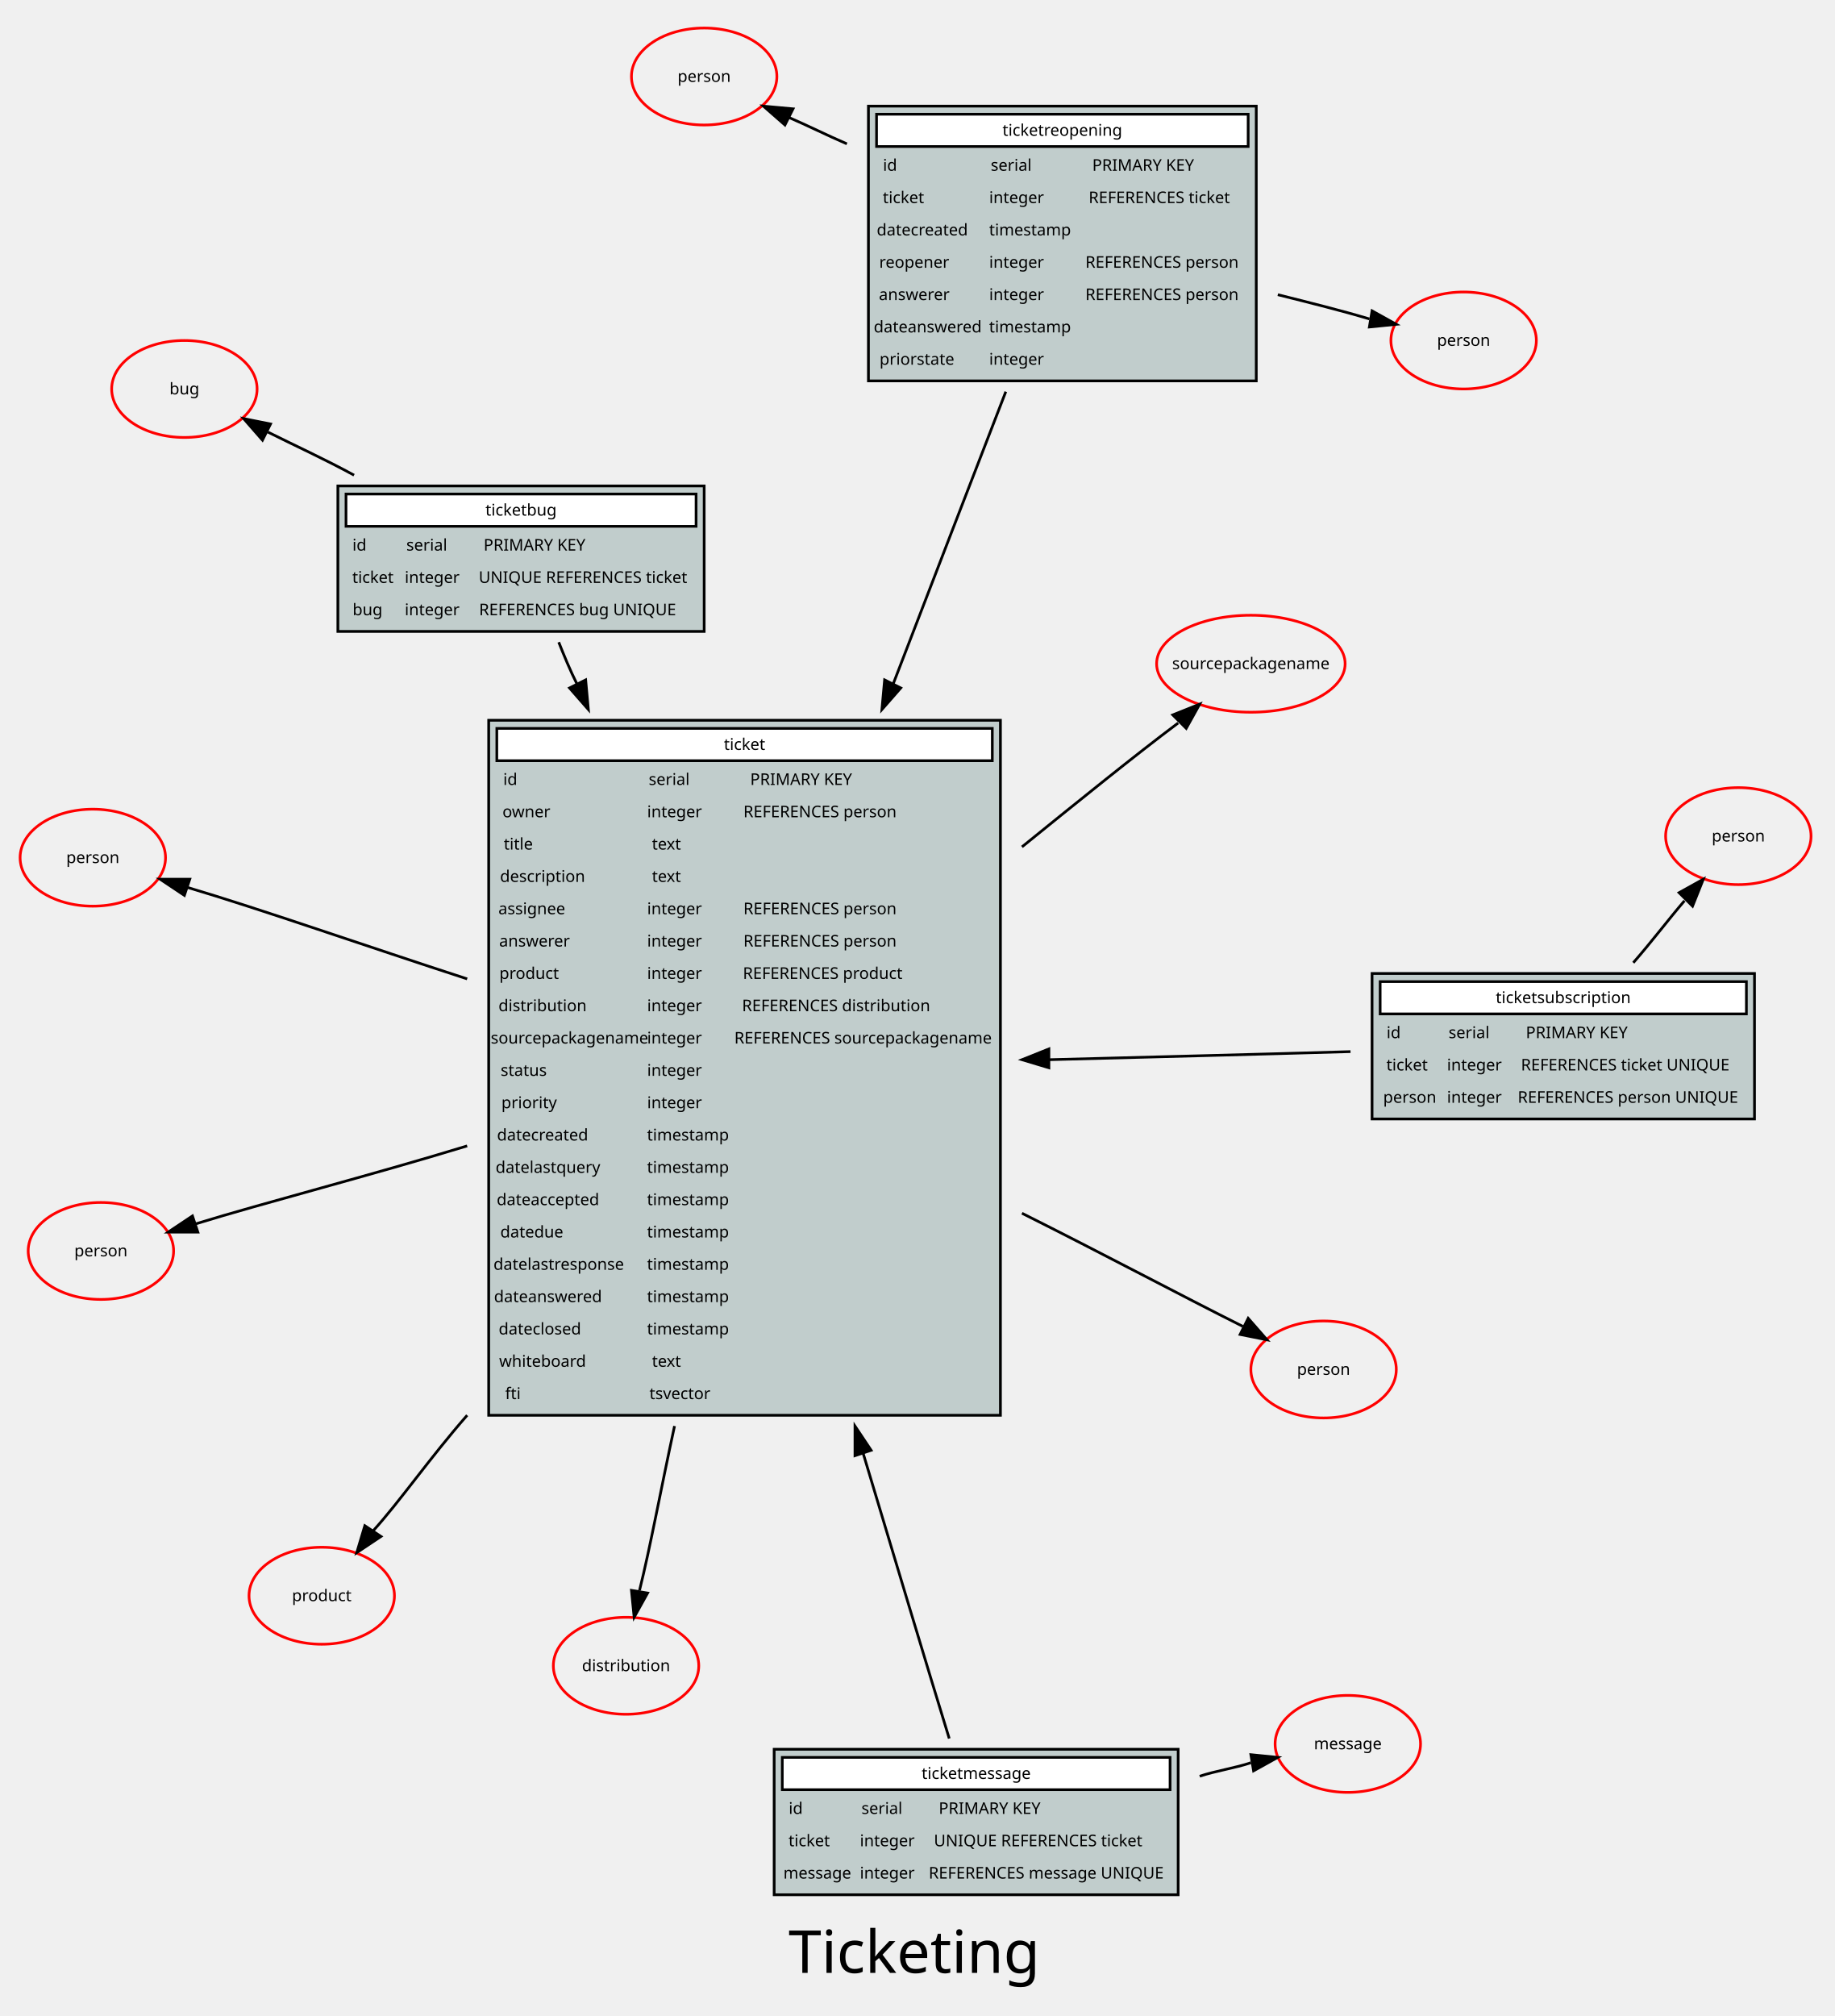
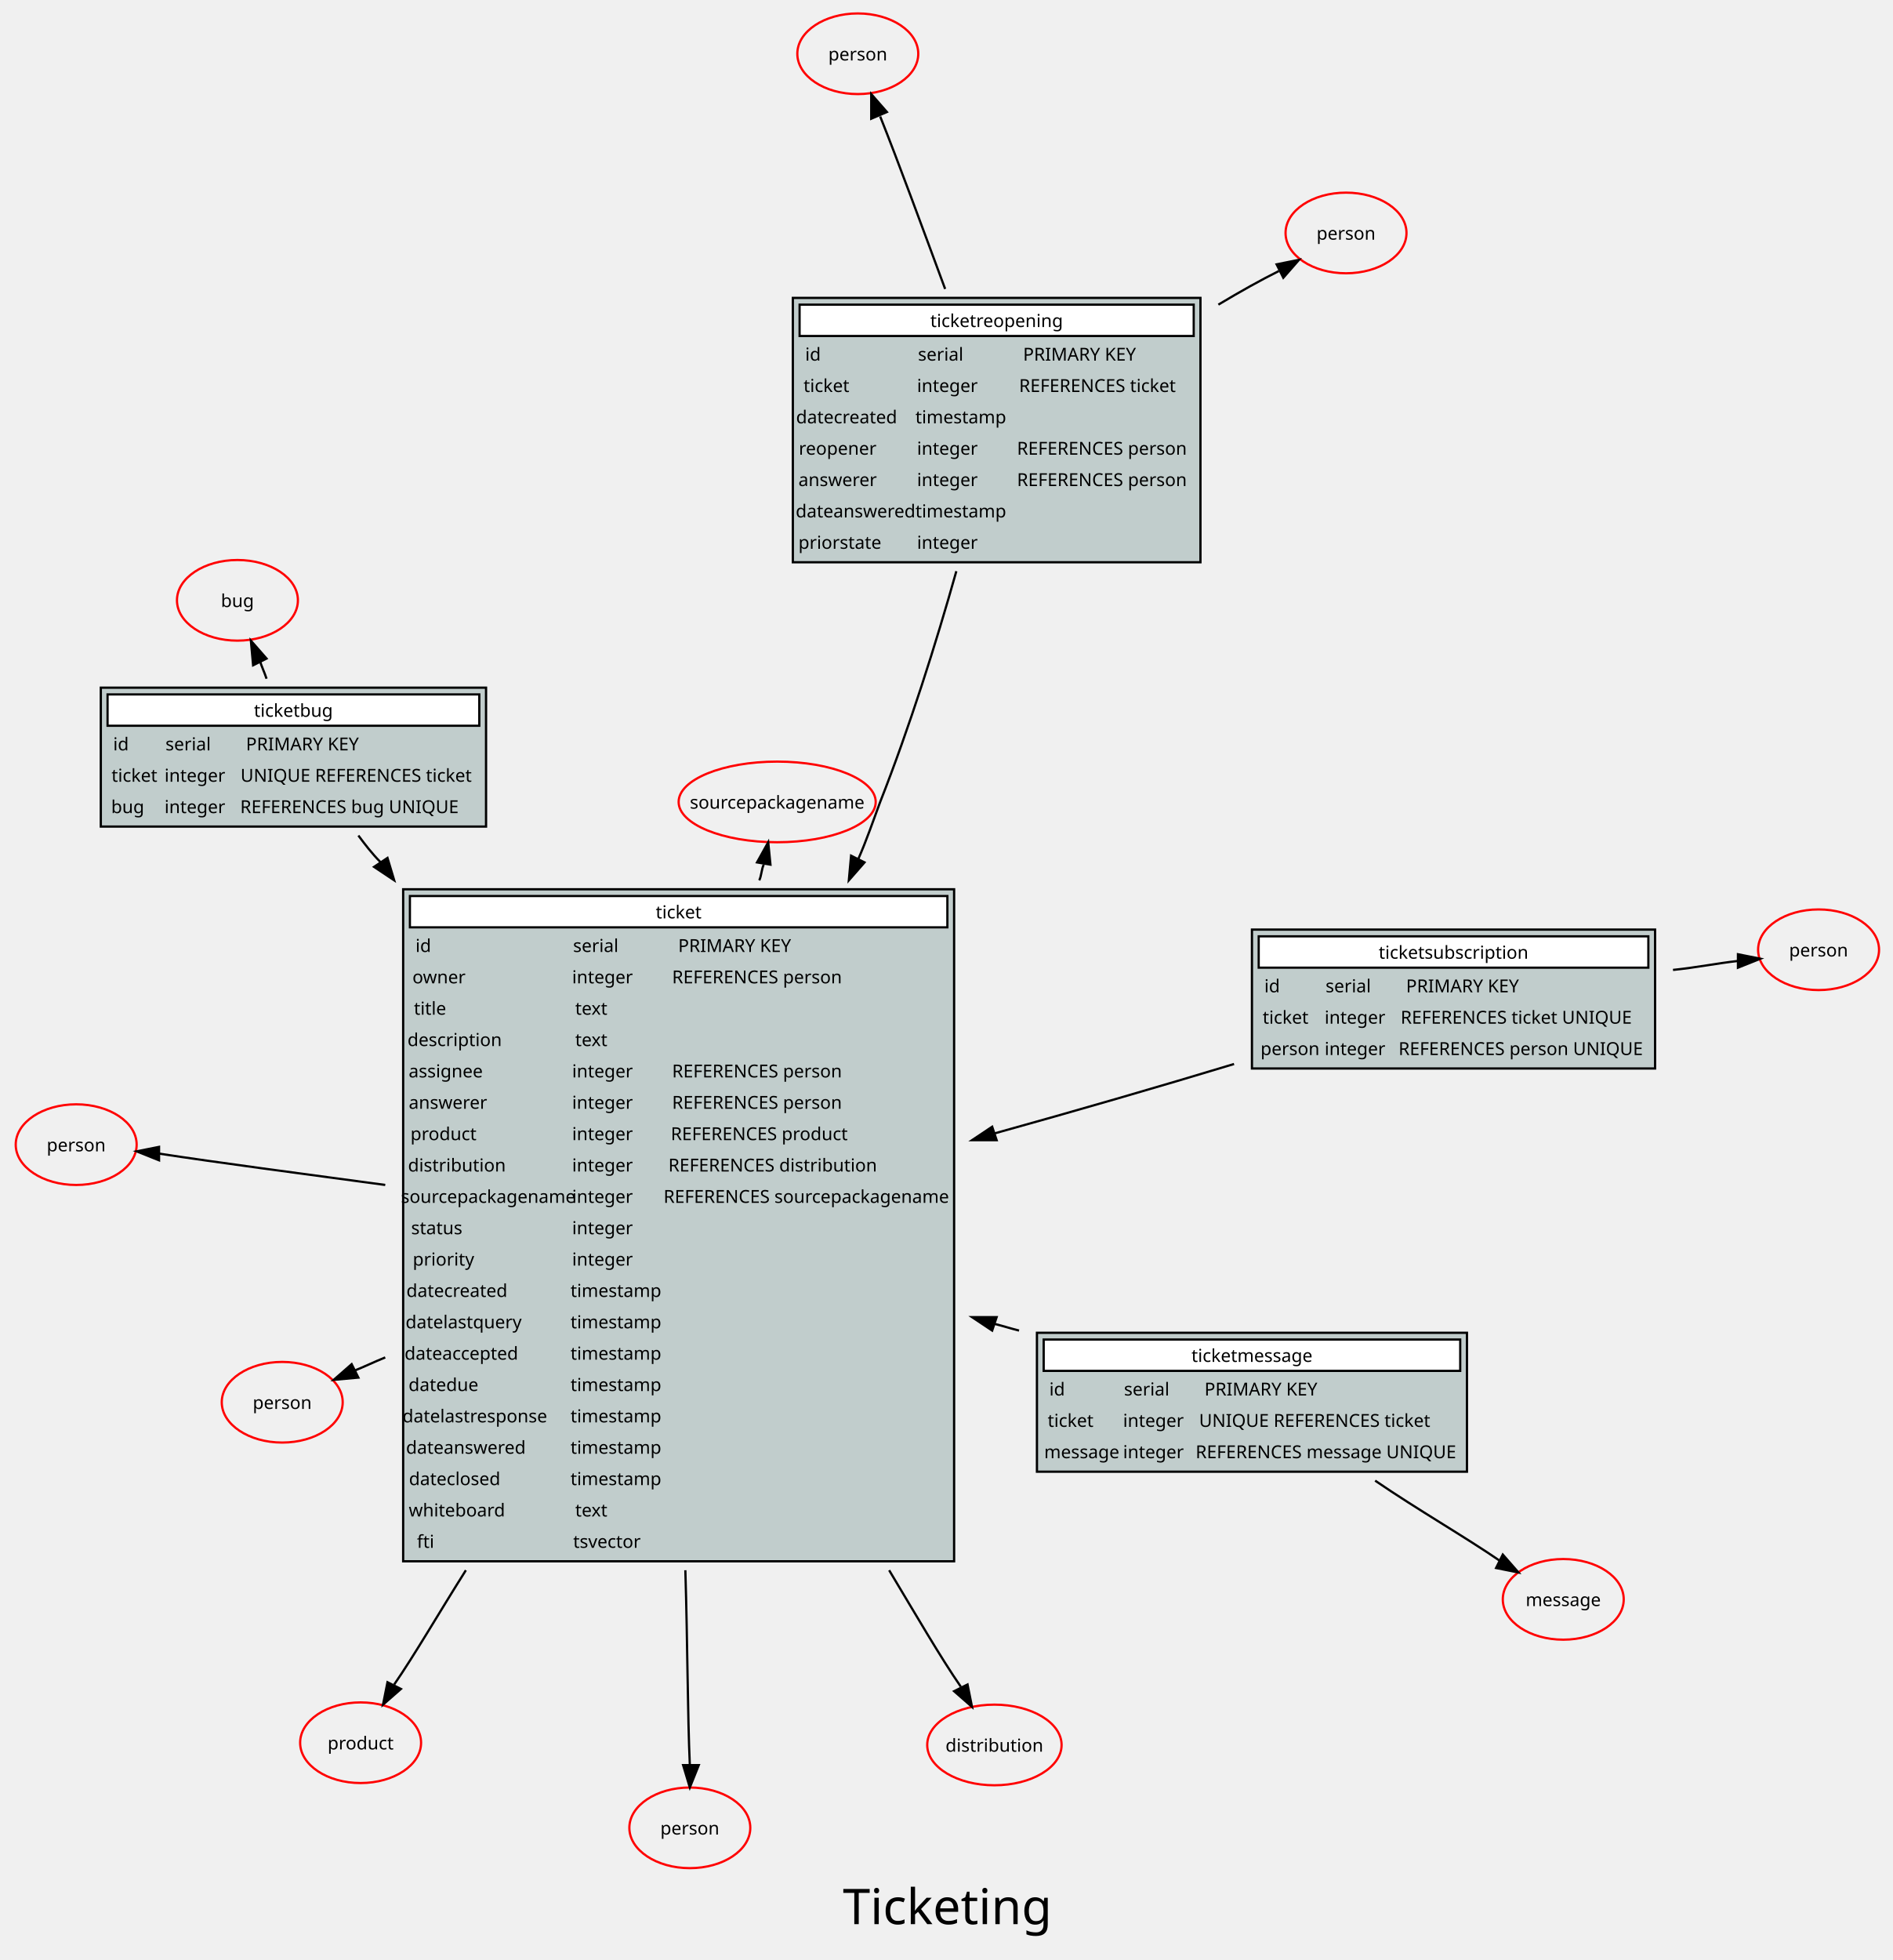
- <svg xmlns="http://www.w3.org/2000/svg" width="487px" height="535px" viewBox="-1 -1 486 534">
-   <g id="graph0" class="graph" transform="scale(0.713506)" style="font-family:Times-Roman;font-size:14.00;">
-     <text text-anchor="middle" style="font-size:22.00;" x="338" y="731">Ticketing</text>
+ <svg xmlns="http://www.w3.org/2000/svg" width="846px" height="876px" viewBox="-1 -1 845 875">
+   <g id="graph0" class="graph" style="font-family:Times-Roman;font-size:14.00;">
+     <text text-anchor="middle" style="font-size:22.00;" x="422" y="858">Ticketing</text>
    <g id="node1" class="node">
-       <polygon style="fill:#c1cdcc;stroke:#c1cdcc;" points="180,524 180,266 370,266 370,524 180,524" />
-       <polygon style="fill:white;stroke:white;" points="183,281 183,269 367,269 367,281 183,281" />
-       <text text-anchor="middle" style="font-size:6.00;" x="275" y="277">ticket</text>
-       <polygon style="fill:none;stroke:black;" points="183,281 183,269 367,269 367,281 183,281" />
-       <text text-anchor="middle" style="font-size:6.00;" x="188" y="290">id</text>
-       <text text-anchor="middle" style="font-size:6.00;" x="247" y="290">serial</text>
-       <text text-anchor="middle" style="font-size:6.00;" x="296" y="290"> PRIMARY KEY </text>
-       <text text-anchor="middle" style="font-size:6.00;" x="194" y="302">owner</text>
-       <text text-anchor="middle" style="font-size:6.00;" x="249" y="302">integer</text>
-       <text text-anchor="middle" style="font-size:6.00;" x="303" y="302"> REFERENCES person </text>
-       <text text-anchor="middle" style="font-size:6.00;" x="191" y="314">title</text>
-       <text text-anchor="middle" style="font-size:6.00;" x="246" y="314">text</text>
-       <text text-anchor="middle" style="font-size:6.00;" x="200" y="326">description</text>
-       <text text-anchor="middle" style="font-size:6.00;" x="246" y="326">text</text>
-       <text text-anchor="middle" style="font-size:6.00;" x="196" y="338">assignee</text>
-       <text text-anchor="middle" style="font-size:6.00;" x="249" y="338">integer</text>
-       <text text-anchor="middle" style="font-size:6.00;" x="303" y="338"> REFERENCES person </text>
-       <text text-anchor="middle" style="font-size:6.00;" x="197" y="350">answerer</text>
-       <text text-anchor="middle" style="font-size:6.00;" x="249" y="350">integer</text>
-       <text text-anchor="middle" style="font-size:6.00;" x="303" y="350"> REFERENCES person </text>
-       <text text-anchor="middle" style="font-size:6.00;" x="195" y="362">product</text>
-       <text text-anchor="middle" style="font-size:6.00;" x="249" y="362">integer</text>
-       <text text-anchor="middle" style="font-size:6.00;" x="304" y="362"> REFERENCES product </text>
-       <text text-anchor="middle" style="font-size:6.00;" x="200" y="374">distribution</text>
-       <text text-anchor="middle" style="font-size:6.00;" x="249" y="374">integer</text>
-       <text text-anchor="middle" style="font-size:6.00;" x="309" y="374"> REFERENCES distribution </text>
-       <text text-anchor="middle" style="font-size:6.00;" x="210" y="386">sourcepackagename</text>
-       <text text-anchor="middle" style="font-size:6.00;" x="249" y="386">integer</text>
-       <text text-anchor="middle" style="font-size:6.00;" x="319" y="386"> REFERENCES sourcepackagename </text>
-       <text text-anchor="middle" style="font-size:6.00;" x="193" y="398">status</text>
-       <text text-anchor="middle" style="font-size:6.00;" x="249" y="398">integer</text>
-       <text text-anchor="middle" style="font-size:6.00;" x="195" y="410">priority</text>
-       <text text-anchor="middle" style="font-size:6.00;" x="249" y="410">integer</text>
-       <text text-anchor="middle" style="font-size:6.00;" x="200" y="422">datecreated</text>
-       <text text-anchor="middle" style="font-size:6.00;" x="254" y="422">timestamp</text>
-       <text text-anchor="middle" style="font-size:6.00;" x="202" y="434">datelastquery</text>
-       <text text-anchor="middle" style="font-size:6.00;" x="254" y="434">timestamp</text>
-       <text text-anchor="middle" style="font-size:6.00;" x="202" y="446">dateaccepted</text>
-       <text text-anchor="middle" style="font-size:6.00;" x="254" y="446">timestamp</text>
-       <text text-anchor="middle" style="font-size:6.00;" x="196" y="458">datedue</text>
-       <text text-anchor="middle" style="font-size:6.00;" x="254" y="458">timestamp</text>
-       <text text-anchor="middle" style="font-size:6.00;" x="206" y="470">datelastresponse</text>
-       <text text-anchor="middle" style="font-size:6.00;" x="254" y="470">timestamp</text>
-       <text text-anchor="middle" style="font-size:6.00;" x="202" y="482">dateanswered</text>
-       <text text-anchor="middle" style="font-size:6.00;" x="254" y="482">timestamp</text>
-       <text text-anchor="middle" style="font-size:6.00;" x="199" y="494">dateclosed</text>
-       <text text-anchor="middle" style="font-size:6.00;" x="254" y="494">timestamp</text>
-       <text text-anchor="middle" style="font-size:6.00;" x="200" y="506">whiteboard</text>
-       <text text-anchor="middle" style="font-size:6.00;" x="246" y="506">text</text>
-       <text text-anchor="middle" style="font-size:6.00;" x="189" y="518">fti</text>
-       <text text-anchor="middle" style="font-size:6.00;" x="251" y="518">tsvector</text>
-       <polygon style="fill:none;stroke:black;" points="180,524 180,266 370,266 370,524 180,524" />
+       <polygon style="fill:#c1cdcc;stroke:#c1cdcc;" points="179,696 179,396 425,396 425,696 179,696" />
+       <polygon style="fill:white;stroke:white;" points="182,413 182,399 422,399 422,413 182,413" />
+       <text text-anchor="middle" style="font-size:8.00;" x="302" y="409">ticket</text>
+       <polygon style="fill:none;stroke:black;" points="182,413 182,399 422,399 422,413 182,413" />
+       <text text-anchor="middle" style="font-size:8.00;" x="188" y="424">id</text>
+       <text text-anchor="middle" style="font-size:8.00;" x="265" y="424">serial</text>
+       <text text-anchor="middle" style="font-size:8.00;" x="327" y="424"> PRIMARY KEY </text>
+       <text text-anchor="middle" style="font-size:8.00;" x="195" y="438">owner</text>
+       <text text-anchor="middle" style="font-size:8.00;" x="268" y="438">integer</text>
+       <text text-anchor="middle" style="font-size:8.00;" x="337" y="438"> REFERENCES person </text>
+       <text text-anchor="middle" style="font-size:8.00;" x="191" y="452">title</text>
+       <text text-anchor="middle" style="font-size:8.00;" x="263" y="452">text</text>
+       <text text-anchor="middle" style="font-size:8.00;" x="202" y="466">description</text>
+       <text text-anchor="middle" style="font-size:8.00;" x="263" y="466">text</text>
+       <text text-anchor="middle" style="font-size:8.00;" x="198" y="480">assignee</text>
+       <text text-anchor="middle" style="font-size:8.00;" x="268" y="480">integer</text>
+       <text text-anchor="middle" style="font-size:8.00;" x="337" y="480"> REFERENCES person </text>
+       <text text-anchor="middle" style="font-size:8.00;" x="199" y="494">answerer</text>
+       <text text-anchor="middle" style="font-size:8.00;" x="268" y="494">integer</text>
+       <text text-anchor="middle" style="font-size:8.00;" x="337" y="494"> REFERENCES person </text>
+       <text text-anchor="middle" style="font-size:8.00;" x="197" y="508">product</text>
+       <text text-anchor="middle" style="font-size:8.00;" x="268" y="508">integer</text>
+       <text text-anchor="middle" style="font-size:8.00;" x="338" y="508"> REFERENCES product </text>
+       <text text-anchor="middle" style="font-size:8.00;" x="203" y="522">distribution</text>
+       <text text-anchor="middle" style="font-size:8.00;" x="268" y="522">integer</text>
+       <text text-anchor="middle" style="font-size:8.00;" x="344" y="522"> REFERENCES distribution </text>
+       <text text-anchor="middle" style="font-size:8.00;" x="217" y="536">sourcepackagename</text>
+       <text text-anchor="middle" style="font-size:8.00;" x="268" y="536">integer</text>
+       <text text-anchor="middle" style="font-size:8.00;" x="359" y="536"> REFERENCES sourcepackagename </text>
+       <text text-anchor="middle" style="font-size:8.00;" x="194" y="550">status</text>
+       <text text-anchor="middle" style="font-size:8.00;" x="268" y="550">integer</text>
+       <text text-anchor="middle" style="font-size:8.00;" x="197" y="564">priority</text>
+       <text text-anchor="middle" style="font-size:8.00;" x="268" y="564">integer</text>
+       <text text-anchor="middle" style="font-size:8.00;" x="203" y="578">datecreated</text>
+       <text text-anchor="middle" style="font-size:8.00;" x="274" y="578">timestamp</text>
+       <text text-anchor="middle" style="font-size:8.00;" x="206" y="592">datelastquery</text>
+       <text text-anchor="middle" style="font-size:8.00;" x="274" y="592">timestamp</text>
+       <text text-anchor="middle" style="font-size:8.00;" x="205" y="606">dateaccepted</text>
+       <text text-anchor="middle" style="font-size:8.00;" x="274" y="606">timestamp</text>
+       <text text-anchor="middle" style="font-size:8.00;" x="197" y="620">datedue</text>
+       <text text-anchor="middle" style="font-size:8.00;" x="274" y="620">timestamp</text>
+       <text text-anchor="middle" style="font-size:8.00;" x="211" y="634">datelastresponse</text>
+       <text text-anchor="middle" style="font-size:8.00;" x="274" y="634">timestamp</text>
+       <text text-anchor="middle" style="font-size:8.00;" x="207" y="648">dateanswered</text>
+       <text text-anchor="middle" style="font-size:8.00;" x="274" y="648">timestamp</text>
+       <text text-anchor="middle" style="font-size:8.00;" x="202" y="662">dateclosed</text>
+       <text text-anchor="middle" style="font-size:8.00;" x="274" y="662">timestamp</text>
+       <text text-anchor="middle" style="font-size:8.00;" x="203" y="676">whiteboard</text>
+       <text text-anchor="middle" style="font-size:8.00;" x="263" y="676">text</text>
+       <text text-anchor="middle" style="font-size:8.00;" x="189" y="690">fti</text>
+       <text text-anchor="middle" style="font-size:8.00;" x="270" y="690">tsvector</text>
+       <polygon style="fill:none;stroke:black;" points="179,696 179,396 425,396 425,696 179,696" />
    </g>
    <g id="node6" class="node">
-       <ellipse cx="33" cy="317" rx="27" ry="18" style="fill:none;stroke:red;" />
-       <text text-anchor="middle" style="font-size:6.00;" x="33" y="319">person</text>
+       <ellipse cx="33" cy="510" rx="27" ry="18" style="fill:none;stroke:red;" />
+       <text text-anchor="middle" style="font-size:8.00;" x="33" y="513">person</text>
    </g>
    <g id="edge2" class="edge">
-       <path style="fill:none;stroke:black;" d="M172,362C135,350 95,336 68,328" />
-       <polygon style="fill:black;stroke:black;" points="67,331 58,325 69,325 67,331" />
+       <path style="fill:none;stroke:black;" d="M171,528C134,523 96,518 70,514" />
+       <polygon style="fill:black;stroke:black;" points="70,517 60,513 70,511 70,517" />
    </g>
    <g id="node8" class="node">
-       <ellipse cx="36" cy="463" rx="27" ry="18" style="fill:none;stroke:red;" />
-       <text text-anchor="middle" style="font-size:6.00;" x="36" y="465">person</text>
+       <ellipse cx="125" cy="625" rx="27" ry="18" style="fill:none;stroke:red;" />
+       <text text-anchor="middle" style="font-size:8.00;" x="125" y="628">person</text>
    </g>
    <g id="edge4" class="edge">
-       <path style="fill:none;stroke:black;" d="M172,424C136,435 97,445 71,453" />
-       <polygon style="fill:black;stroke:black;" points="72,456 61,456 70,450 72,456" />
+       <path style="fill:none;stroke:black;" d="M171,605C166,607 162,609 157,611" />
+       <polygon style="fill:black;stroke:black;" points="159,614 148,615 156,608 159,614" />
    </g>
    <g id="node10" class="node">
-       <ellipse cx="490" cy="507" rx="27" ry="18" style="fill:none;stroke:red;" />
-       <text text-anchor="middle" style="font-size:6.00;" x="490" y="509">person</text>
+       <ellipse cx="307" cy="815" rx="27" ry="18" style="fill:none;stroke:red;" />
+       <text text-anchor="middle" style="font-size:8.00;" x="307" y="818">person</text>
    </g>
    <g id="edge6" class="edge">
-       <path style="fill:none;stroke:black;" d="M378,449C408,464 438,480 460,491" />
-       <polygon style="fill:black;stroke:black;" points="462,488 469,496 459,494 462,488" />
+       <path style="fill:none;stroke:black;" d="M305,700C306,733 306,765 307,787" />
+       <polygon style="fill:black;stroke:black;" points="311,787 307,797 304,787 311,787" />
    </g>
    <g id="node12" class="node">
-       <ellipse cx="118" cy="591" rx="27" ry="18" style="fill:none;stroke:red;" />
-       <text text-anchor="middle" style="font-size:6.00;" x="118" y="593">product</text>
+       <ellipse cx="160" cy="777" rx="27" ry="18" style="fill:none;stroke:red;" />
+       <text text-anchor="middle" style="font-size:8.00;" x="160" y="780">product</text>
    </g>
    <g id="edge8" class="edge">
-       <path style="fill:none;stroke:black;" d="M172,524C158,540 147,556 137,567" />
-       <polygon style="fill:black;stroke:black;" points="140,569 131,575 134,565 140,569" />
+       <path style="fill:none;stroke:black;" d="M207,700C195,719 184,738 175,751" />
+       <polygon style="fill:black;stroke:black;" points="178,753 170,760 172,750 178,753" />
    </g>
    <g id="node14" class="node">
-       <ellipse cx="231" cy="617" rx="27" ry="18" style="fill:none;stroke:red;" />
-       <text text-anchor="middle" style="font-size:6.00;" x="231" y="619">distribution</text>
+       <ellipse cx="443" cy="778" rx="30" ry="18" style="fill:none;stroke:red;" />
+       <text text-anchor="middle" style="font-size:8.00;" x="443" y="781">distribution</text>
    </g>
    <g id="edge10" class="edge">
-       <path style="fill:none;stroke:black;" d="M249,528C244,551 240,573 236,589" />
-       <polygon style="fill:black;stroke:black;" points="239,590 234,599 233,589 239,590" />
+       <path style="fill:none;stroke:black;" d="M396,700C408,720 419,739 428,752" />
+       <polygon style="fill:black;stroke:black;" points="431,751 433,761 425,754 431,751" />
    </g>
    <g id="node16" class="node">
-       <ellipse cx="463" cy="245" rx="35" ry="18" style="fill:none;stroke:red;" />
-       <text text-anchor="middle" style="font-size:6.00;" x="463" y="247">sourcepackagename</text>
+       <ellipse cx="346" cy="357" rx="44" ry="18" style="fill:none;stroke:red;" />
+       <text text-anchor="middle" style="font-size:8.00;" x="346" y="360">sourcepackagename</text>
    </g>
    <g id="edge12" class="edge">
-       <path style="fill:none;stroke:black;" d="M378,313C399,296 420,279 436,267" />
-       <polygon style="fill:black;stroke:black;" points="434,264 444,260 439,269 434,264" />
+       <path style="fill:none;stroke:black;" d="M338,392C339,390 339,387 340,385" />
+       <polygon style="fill:black;stroke:black;" points="337,384 342,375 343,385 337,384" />
    </g>
    <g id="node2" class="node">
-       <polygon style="fill:#c1cdcc;stroke:#c1cdcc;" points="124,233 124,179 260,179 260,233 124,233" />
-       <polygon style="fill:white;stroke:white;" points="127,194 127,182 257,182 257,194 127,194" />
-       <text text-anchor="middle" style="font-size:6.00;" x="192" y="190">ticketbug</text>
-       <polygon style="fill:none;stroke:black;" points="127,194 127,182 257,182 257,194 127,194" />
-       <text text-anchor="middle" style="font-size:6.00;" x="132" y="203">id</text>
-       <text text-anchor="middle" style="font-size:6.00;" x="157" y="203">serial</text>
-       <text text-anchor="middle" style="font-size:6.00;" x="197" y="203"> PRIMARY KEY </text>
-       <text text-anchor="middle" style="font-size:6.00;" x="137" y="215">ticket</text>
-       <text text-anchor="middle" style="font-size:6.00;" x="159" y="215">integer</text>
-       <text text-anchor="middle" style="font-size:6.00;" x="215" y="215"> UNIQUE REFERENCES ticket </text>
-       <text text-anchor="middle" style="font-size:6.00;" x="135" y="227">bug</text>
-       <text text-anchor="middle" style="font-size:6.00;" x="159" y="227">integer</text>
-       <text text-anchor="middle" style="font-size:6.00;" x="213" y="227"> REFERENCES bug UNIQUE </text>
-       <polygon style="fill:none;stroke:black;" points="124,233 124,179 260,179 260,233 124,233" />
+       <polygon style="fill:#c1cdcc;stroke:#c1cdcc;" points="44,368 44,306 216,306 216,368 44,368" />
+       <polygon style="fill:white;stroke:white;" points="47,323 47,309 213,309 213,323 47,323" />
+       <text text-anchor="middle" style="font-size:8.00;" x="130" y="319">ticketbug</text>
+       <polygon style="fill:none;stroke:black;" points="47,323 47,309 213,309 213,323 47,323" />
+       <text text-anchor="middle" style="font-size:8.00;" x="53" y="334">id</text>
+       <text text-anchor="middle" style="font-size:8.00;" x="83" y="334">serial</text>
+       <text text-anchor="middle" style="font-size:8.00;" x="134" y="334"> PRIMARY KEY </text>
+       <text text-anchor="middle" style="font-size:8.00;" x="59" y="348">ticket</text>
+       <text text-anchor="middle" style="font-size:8.00;" x="86" y="348">integer</text>
+       <text text-anchor="middle" style="font-size:8.00;" x="158" y="348"> UNIQUE REFERENCES ticket </text>
+       <text text-anchor="middle" style="font-size:8.00;" x="56" y="362">bug</text>
+       <text text-anchor="middle" style="font-size:8.00;" x="86" y="362">integer</text>
+       <text text-anchor="middle" style="font-size:8.00;" x="155" y="362"> REFERENCES bug UNIQUE </text>
+       <polygon style="fill:none;stroke:black;" points="44,368 44,306 216,306 216,368 44,368" />
    </g>
    <g id="edge14" class="edge">
-       <path style="fill:none;stroke:black;" d="M206,237C208,242 210,247 213,253" />
-       <polygon style="fill:black;stroke:black;" points="216,251 217,262 210,254 216,251" />
+       <path style="fill:none;stroke:black;" d="M159,372C162,376 165,380 169,384" />
+       <polygon style="fill:black;stroke:black;" points="172,382 175,392 166,386 172,382" />
    </g>
    <g id="node19" class="node">
-       <ellipse cx="67" cy="143" rx="27" ry="18" style="fill:none;stroke:red;" />
-       <text text-anchor="middle" style="font-size:6.00;" x="67" y="145">bug</text>
+       <ellipse cx="105" cy="267" rx="27" ry="18" style="fill:none;stroke:red;" />
+       <text text-anchor="middle" style="font-size:8.00;" x="105" y="270">bug</text>
    </g>
    <g id="edge16" class="edge">
-       <path style="fill:none;stroke:black;" d="M130,175C119,169 108,164 98,159" />
-       <polygon style="fill:black;stroke:black;" points="96,162 89,154 99,156 96,162" />
+       <path style="fill:none;stroke:black;" d="M118,302C117,299 116,297 115,294" />
+       <polygon style="fill:black;stroke:black;" points="112,296 111,285 118,293 112,296" />
    </g>
    <g id="node3" class="node">
-       <polygon style="fill:#c1cdcc;stroke:#c1cdcc;" points="286,702 286,648 436,648 436,702 286,702" />
-       <polygon style="fill:white;stroke:white;" points="289,663 289,651 433,651 433,663 289,663" />
-       <text text-anchor="middle" style="font-size:6.00;" x="361" y="659">ticketmessage</text>
-       <polygon style="fill:none;stroke:black;" points="289,663 289,651 433,651 433,663 289,663" />
-       <text text-anchor="middle" style="font-size:6.00;" x="294" y="672">id</text>
-       <text text-anchor="middle" style="font-size:6.00;" x="326" y="672">serial</text>
-       <text text-anchor="middle" style="font-size:6.00;" x="366" y="672"> PRIMARY KEY </text>
-       <text text-anchor="middle" style="font-size:6.00;" x="299" y="684">ticket</text>
-       <text text-anchor="middle" style="font-size:6.00;" x="328" y="684">integer</text>
-       <text text-anchor="middle" style="font-size:6.00;" x="384" y="684"> UNIQUE REFERENCES ticket </text>
-       <text text-anchor="middle" style="font-size:6.00;" x="302" y="696">message</text>
-       <text text-anchor="middle" style="font-size:6.00;" x="328" y="696">integer</text>
-       <text text-anchor="middle" style="font-size:6.00;" x="387" y="696"> REFERENCES message UNIQUE </text>
-       <polygon style="fill:none;stroke:black;" points="286,702 286,648 436,648 436,702 286,702" />
+       <polygon style="fill:#c1cdcc;stroke:#c1cdcc;" points="462,656 462,594 654,594 654,656 462,656" />
+       <polygon style="fill:white;stroke:white;" points="465,611 465,597 651,597 651,611 465,611" />
+       <text text-anchor="middle" style="font-size:8.00;" x="558" y="607">ticketmessage</text>
+       <polygon style="fill:none;stroke:black;" points="465,611 465,597 651,597 651,611 465,611" />
+       <text text-anchor="middle" style="font-size:8.00;" x="471" y="622">id</text>
+       <text text-anchor="middle" style="font-size:8.00;" x="511" y="622">serial</text>
+       <text text-anchor="middle" style="font-size:8.00;" x="562" y="622"> PRIMARY KEY </text>
+       <text text-anchor="middle" style="font-size:8.00;" x="477" y="636">ticket</text>
+       <text text-anchor="middle" style="font-size:8.00;" x="514" y="636">integer</text>
+       <text text-anchor="middle" style="font-size:8.00;" x="586" y="636"> UNIQUE REFERENCES ticket </text>
+       <text text-anchor="middle" style="font-size:8.00;" x="482" y="650">message</text>
+       <text text-anchor="middle" style="font-size:8.00;" x="514" y="650">integer</text>
+       <text text-anchor="middle" style="font-size:8.00;" x="591" y="650"> REFERENCES message UNIQUE </text>
+       <polygon style="fill:none;stroke:black;" points="462,656 462,594 654,594 654,656 462,656" />
    </g>
    <g id="edge18" class="edge">
-       <path style="fill:none;stroke:black;" d="M351,644C343,618 331,578 319,538" />
-       <polygon style="fill:black;stroke:black;" points="316,539 316,528 322,537 316,539" />
+       <path style="fill:none;stroke:black;" d="M454,593C450,592 447,591 443,590" />
+       <polygon style="fill:black;stroke:black;" points="442,593 433,587 444,587 442,593" />
    </g>
    <g id="node22" class="node">
-       <ellipse cx="499" cy="646" rx="27" ry="18" style="fill:none;stroke:red;" />
-       <text text-anchor="middle" style="font-size:6.00;" x="499" y="648">message</text>
+       <ellipse cx="697" cy="713" rx="27" ry="18" style="fill:none;stroke:red;" />
+       <text text-anchor="middle" style="font-size:8.00;" x="697" y="716">message</text>
    </g>
    <g id="edge20" class="edge">
-       <path style="fill:none;stroke:black;" d="M444,658C450,656 457,655 463,653" />
-       <polygon style="fill:black;stroke:black;" points="463,650 473,651 464,656 463,650" />
+       <path style="fill:none;stroke:black;" d="M613,660C632,673 653,685 669,696" />
+       <polygon style="fill:black;stroke:black;" points="670,693 677,701 667,699 670,693" />
    </g>
    <g id="node4" class="node">
-       <polygon style="fill:#c1cdcc;stroke:#c1cdcc;" points="321,140 321,38 465,38 465,140 321,140" />
-       <polygon style="fill:white;stroke:white;" points="324,53 324,41 462,41 462,53 324,53" />
-       <text text-anchor="middle" style="font-size:6.00;" x="393" y="49">ticketreopening</text>
-       <polygon style="fill:none;stroke:black;" points="324,53 324,41 462,41 462,53 324,53" />
-       <text text-anchor="middle" style="font-size:6.00;" x="329" y="62">id</text>
-       <text text-anchor="middle" style="font-size:6.00;" x="374" y="62">serial</text>
-       <text text-anchor="middle" style="font-size:6.00;" x="423" y="62"> PRIMARY KEY </text>
-       <text text-anchor="middle" style="font-size:6.00;" x="334" y="74">ticket</text>
-       <text text-anchor="middle" style="font-size:6.00;" x="376" y="74">integer</text>
-       <text text-anchor="middle" style="font-size:6.00;" x="429" y="74"> REFERENCES ticket </text>
-       <text text-anchor="middle" style="font-size:6.00;" x="341" y="86">datecreated</text>
-       <text text-anchor="middle" style="font-size:6.00;" x="381" y="86">timestamp</text>
-       <text text-anchor="middle" style="font-size:6.00;" x="338" y="98">reopener</text>
-       <text text-anchor="middle" style="font-size:6.00;" x="376" y="98">integer</text>
-       <text text-anchor="middle" style="font-size:6.00;" x="430" y="98"> REFERENCES person </text>
-       <text text-anchor="middle" style="font-size:6.00;" x="338" y="110">answerer</text>
-       <text text-anchor="middle" style="font-size:6.00;" x="376" y="110">integer</text>
-       <text text-anchor="middle" style="font-size:6.00;" x="430" y="110"> REFERENCES person </text>
-       <text text-anchor="middle" style="font-size:6.00;" x="343" y="122">dateanswered</text>
-       <text text-anchor="middle" style="font-size:6.00;" x="381" y="122">timestamp</text>
-       <text text-anchor="middle" style="font-size:6.00;" x="339" y="134">priorstate</text>
-       <text text-anchor="middle" style="font-size:6.00;" x="376" y="134">integer</text>
-       <polygon style="fill:none;stroke:black;" points="321,140 321,38 465,38 465,140 321,140" />
+       <polygon style="fill:#c1cdcc;stroke:#c1cdcc;" points="353,250 353,132 535,132 535,250 353,250" />
+       <polygon style="fill:white;stroke:white;" points="356,149 356,135 532,135 532,149 356,149" />
+       <text text-anchor="middle" style="font-size:8.00;" x="444" y="145">ticketreopening</text>
+       <polygon style="fill:none;stroke:black;" points="356,149 356,135 532,135 532,149 356,149" />
+       <text text-anchor="middle" style="font-size:8.00;" x="362" y="160">id</text>
+       <text text-anchor="middle" style="font-size:8.00;" x="419" y="160">serial</text>
+       <text text-anchor="middle" style="font-size:8.00;" x="481" y="160"> PRIMARY KEY </text>
+       <text text-anchor="middle" style="font-size:8.00;" x="368" y="174">ticket</text>
+       <text text-anchor="middle" style="font-size:8.00;" x="422" y="174">integer</text>
+       <text text-anchor="middle" style="font-size:8.00;" x="489" y="174"> REFERENCES ticket </text>
+       <text text-anchor="middle" style="font-size:8.00;" x="377" y="188">datecreated</text>
+       <text text-anchor="middle" style="font-size:8.00;" x="428" y="188">timestamp</text>
+       <text text-anchor="middle" style="font-size:8.00;" x="373" y="202">reopener</text>
+       <text text-anchor="middle" style="font-size:8.00;" x="422" y="202">integer</text>
+       <text text-anchor="middle" style="font-size:8.00;" x="491" y="202"> REFERENCES person </text>
+       <text text-anchor="middle" style="font-size:8.00;" x="373" y="216">answerer</text>
+       <text text-anchor="middle" style="font-size:8.00;" x="422" y="216">integer</text>
+       <text text-anchor="middle" style="font-size:8.00;" x="491" y="216"> REFERENCES person </text>
+       <text text-anchor="middle" style="font-size:8.00;" x="381" y="230">dateanswered</text>
+       <text text-anchor="middle" style="font-size:8.00;" x="428" y="230">timestamp</text>
+       <text text-anchor="middle" style="font-size:8.00;" x="374" y="244">priorstate</text>
+       <text text-anchor="middle" style="font-size:8.00;" x="422" y="244">integer</text>
+       <polygon style="fill:none;stroke:black;" points="353,250 353,132 535,132 535,250 353,250" />
    </g>
    <g id="edge22" class="edge">
-       <path style="fill:none;stroke:black;" d="M372,144C360,175 345,214 330,253" />
-       <polygon style="fill:black;stroke:black;" points="333,254 326,262 327,251 333,254" />
+       <path style="fill:none;stroke:black;" d="M426,254C417,286 405,324 392,357 389,365 386,374 382,383" />
+       <polygon style="fill:black;stroke:black;" points="385,384 378,392 379,381 385,384" />
    </g>
    <g id="node25" class="node">
-       <ellipse cx="542" cy="125" rx="27" ry="18" style="fill:none;stroke:red;" />
-       <text text-anchor="middle" style="font-size:6.00;" x="542" y="127">person</text>
+       <ellipse cx="600" cy="103" rx="27" ry="18" style="fill:none;stroke:red;" />
+       <text text-anchor="middle" style="font-size:8.00;" x="600" y="106">person</text>
    </g>
    <g id="edge24" class="edge">
-       <path style="fill:none;stroke:black;" d="M473,108C485,111 497,114 507,117" />
-       <polygon style="fill:black;stroke:black;" points="508,114 517,119 507,120 508,114" />
+       <path style="fill:none;stroke:black;" d="M543,135C553,129 562,124 570,120" />
+       <polygon style="fill:black;stroke:black;" points="569,117 579,115 572,123 569,117" />
    </g>
    <g id="node27" class="node">
-       <ellipse cx="260" cy="27" rx="27" ry="18" style="fill:none;stroke:red;" />
-       <text text-anchor="middle" style="font-size:6.00;" x="260" y="29">person</text>
+       <ellipse cx="382" cy="23" rx="27" ry="18" style="fill:none;stroke:red;" />
+       <text text-anchor="middle" style="font-size:8.00;" x="382" y="26">person</text>
    </g>
    <g id="edge26" class="edge">
-       <path style="fill:none;stroke:black;" d="M313,52C306,49 298,45 291,42" />
-       <polygon style="fill:black;stroke:black;" points="290,45 282,38 293,39 290,45" />
+       <path style="fill:none;stroke:black;" d="M421,128C411,101 400,71 392,51" />
+       <polygon style="fill:black;stroke:black;" points="388,52 388,41 395,49 388,52" />
    </g>
    <g id="node5" class="node">
-       <polygon style="fill:#c1cdcc;stroke:#c1cdcc;" points="508,414 508,360 650,360 650,414 508,414" />
-       <polygon style="fill:white;stroke:white;" points="511,375 511,363 647,363 647,375 511,375" />
-       <text text-anchor="middle" style="font-size:6.00;" x="579" y="371">ticketsubscription</text>
-       <polygon style="fill:none;stroke:black;" points="511,375 511,363 647,363 647,375 511,375" />
-       <text text-anchor="middle" style="font-size:6.00;" x="516" y="384">id</text>
-       <text text-anchor="middle" style="font-size:6.00;" x="544" y="384">serial</text>
-       <text text-anchor="middle" style="font-size:6.00;" x="584" y="384"> PRIMARY KEY </text>
-       <text text-anchor="middle" style="font-size:6.00;" x="521" y="396">ticket</text>
-       <text text-anchor="middle" style="font-size:6.00;" x="546" y="396">integer</text>
-       <text text-anchor="middle" style="font-size:6.00;" x="602" y="396"> REFERENCES ticket UNIQUE </text>
-       <text text-anchor="middle" style="font-size:6.00;" x="522" y="408">person</text>
-       <text text-anchor="middle" style="font-size:6.00;" x="546" y="408">integer</text>
-       <text text-anchor="middle" style="font-size:6.00;" x="603" y="408"> REFERENCES person UNIQUE </text>
-       <polygon style="fill:none;stroke:black;" points="508,414 508,360 650,360 650,414 508,414" />
+       <polygon style="fill:#c1cdcc;stroke:#c1cdcc;" points="558,476 558,414 738,414 738,476 558,476" />
+       <polygon style="fill:white;stroke:white;" points="561,431 561,417 735,417 735,431 561,431" />
+       <text text-anchor="middle" style="font-size:8.00;" x="648" y="427">ticketsubscription</text>
+       <polygon style="fill:none;stroke:black;" points="561,431 561,417 735,417 735,431 561,431" />
+       <text text-anchor="middle" style="font-size:8.00;" x="567" y="442">id</text>
+       <text text-anchor="middle" style="font-size:8.00;" x="601" y="442">serial</text>
+       <text text-anchor="middle" style="font-size:8.00;" x="652" y="442"> PRIMARY KEY </text>
+       <text text-anchor="middle" style="font-size:8.00;" x="573" y="456">ticket</text>
+       <text text-anchor="middle" style="font-size:8.00;" x="604" y="456">integer</text>
+       <text text-anchor="middle" style="font-size:8.00;" x="676" y="456"> REFERENCES ticket UNIQUE </text>
+       <text text-anchor="middle" style="font-size:8.00;" x="575" y="470">person</text>
+       <text text-anchor="middle" style="font-size:8.00;" x="604" y="470">integer</text>
+       <text text-anchor="middle" style="font-size:8.00;" x="678" y="470"> REFERENCES person UNIQUE </text>
+       <polygon style="fill:none;stroke:black;" points="558,476 558,414 738,414 738,476 558,476" />
    </g>
    <g id="edge28" class="edge">
-       <path style="fill:none;stroke:black;" d="M500,389C466,390 426,391 388,392" />
-       <polygon style="fill:black;stroke:black;" points="388,395 378,392 388,388 388,395" />
+       <path style="fill:none;stroke:black;" d="M550,474C517,484 479,495 443,505" />
+       <polygon style="fill:black;stroke:black;" points="444,508 433,508 442,502 444,508" />
    </g>
    <g id="node30" class="node">
-       <ellipse cx="644" cy="309" rx="27" ry="18" style="fill:none;stroke:red;" />
-       <text text-anchor="middle" style="font-size:6.00;" x="644" y="311">person</text>
+       <ellipse cx="811" cy="423" rx="27" ry="18" style="fill:none;stroke:red;" />
+       <text text-anchor="middle" style="font-size:8.00;" x="811" y="426">person</text>
    </g>
    <g id="edge30" class="edge">
-       <path style="fill:none;stroke:black;" d="M605,356C612,348 618,340 624,333" />
-       <polygon style="fill:black;stroke:black;" points="622,330 631,325 627,335 622,330" />
+       <path style="fill:none;stroke:black;" d="M746,432C756,431 766,429 775,428" />
+       <polygon style="fill:black;stroke:black;" points="775,425 785,427 775,431 775,425" />
    </g>
  </g>
</svg>
